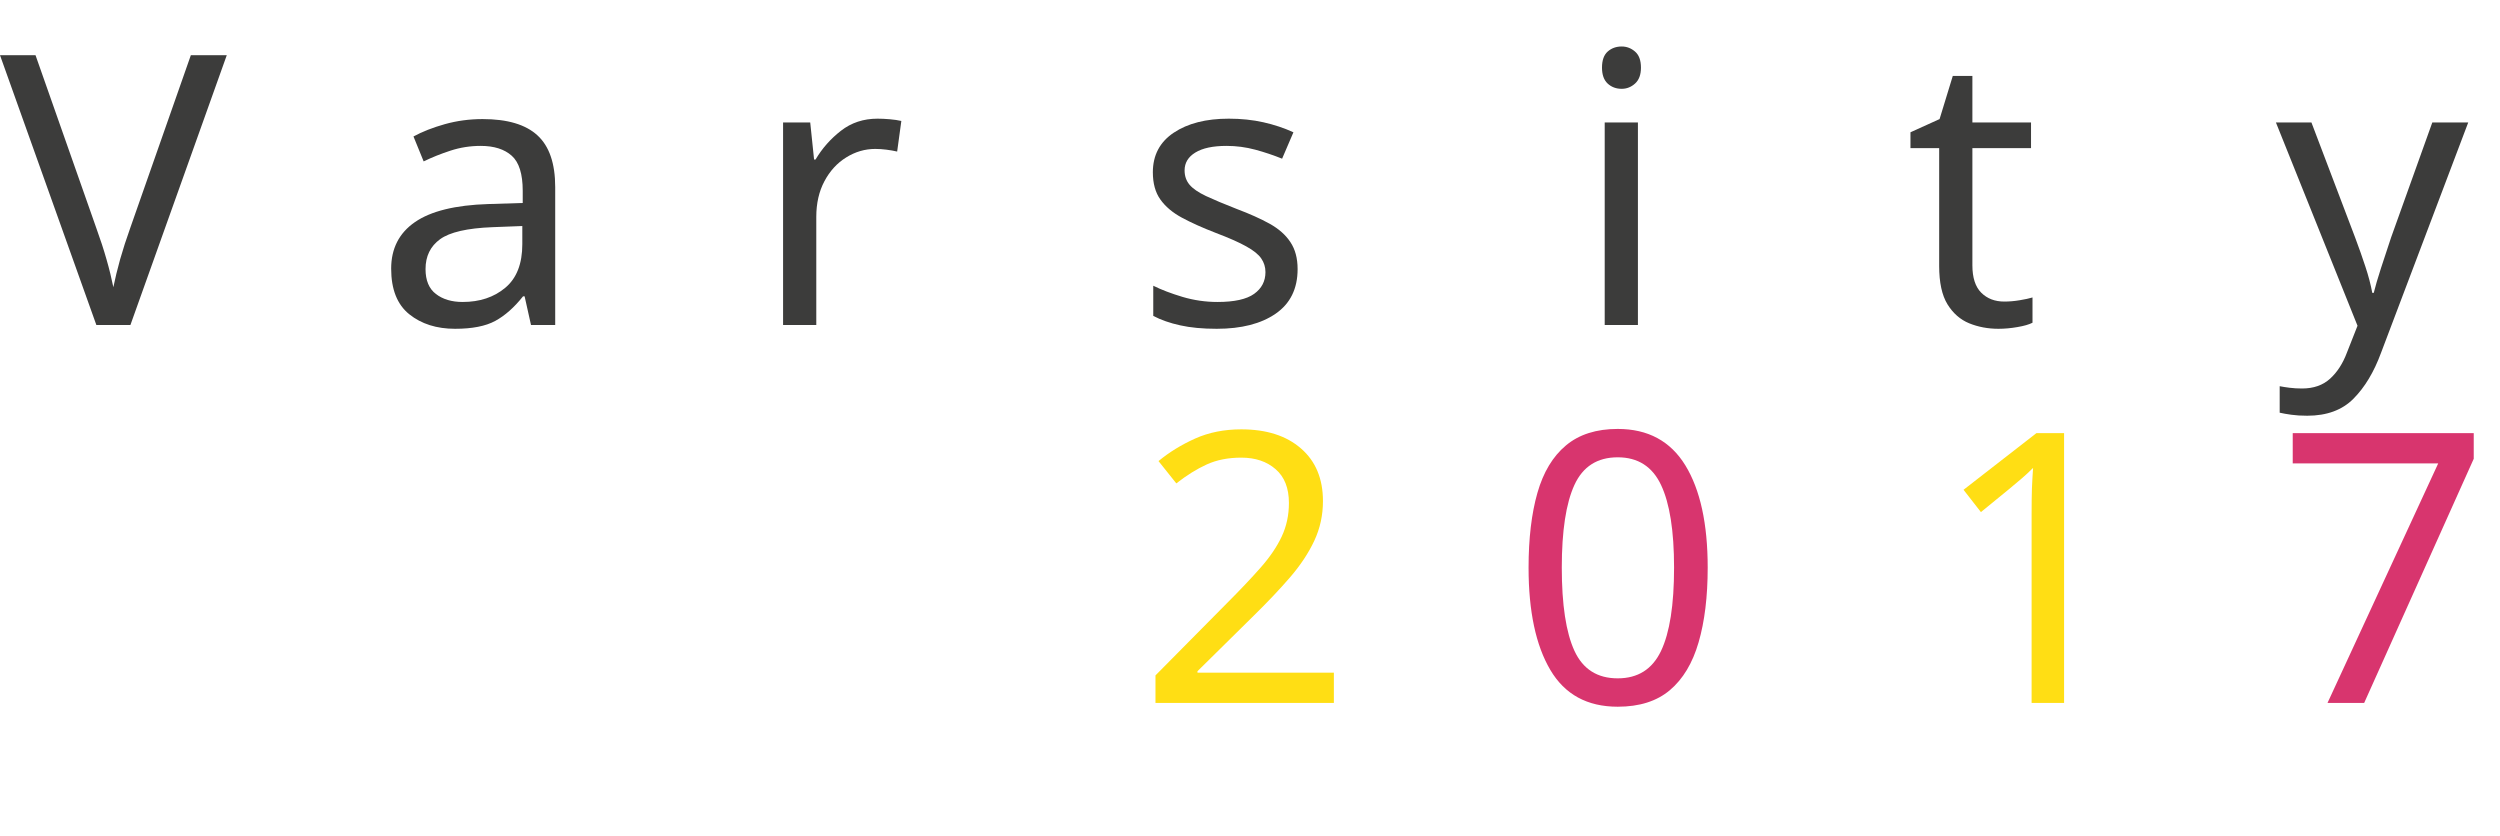
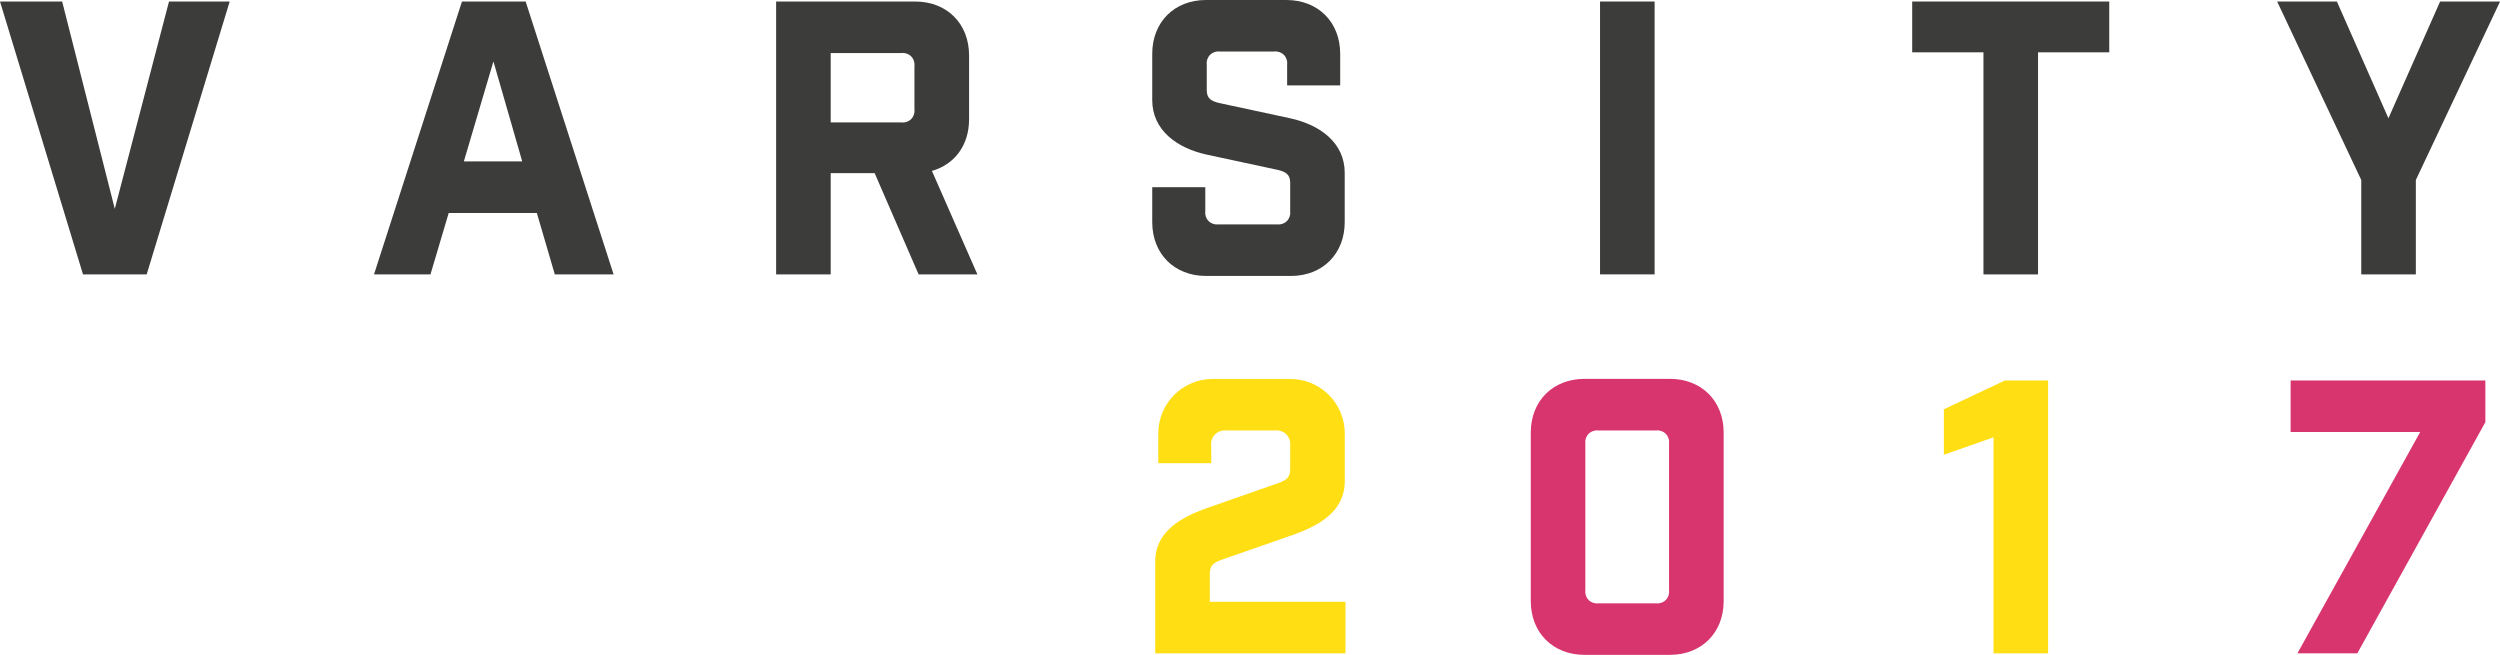
- <svg xmlns="http://www.w3.org/2000/svg" id="Layer_1" data-name="Layer 1" viewBox="0 0 476.28 159.12">
+ <svg xmlns="http://www.w3.org/2000/svg" id="Layer_1" data-name="Layer 1" viewBox="0 0 474.99 124.42">
  <defs>
-     <style>.cls-1,.cls-2,.cls-3,.cls-4,.cls-5,.cls-6{font-size:72px;font-family:IndustryInc-Base, Industry Inc;}.cls-1,.cls-2,.cls-3,.cls-4{fill:#3c3c3b;}.cls-1{letter-spacing:-0.02em;}.cls-3{letter-spacing:-0.02em;}.cls-4{letter-spacing:-0.02em;}.cls-5{fill:#ffde14;}.cls-6{fill:#d8356e;}</style>
+     <style>.cls-1{fill:#3c3c3b;}.cls-2{fill:#ffde14;}.cls-3{fill:#d8356e;}</style>
  </defs>
-   <text class="cls-1" transform="translate(0 61.92)">V</text>
-   <text class="cls-1" transform="translate(71.21 61.92)">a</text>
-   <text class="cls-2" transform="translate(143.06 61.92)">r</text>
-   <text class="cls-2" transform="translate(215.96 61.92)">s</text>
-   <text class="cls-2" transform="translate(299.59 61.92)">i</text>
-   <text class="cls-3" transform="translate(362.81 61.92)">t</text>
-   <text class="cls-4" transform="translate(433.51 61.92)">y</text>
-   <text class="cls-5" transform="translate(216.68 133.92)">2</text>
-   <text class="cls-6" transform="translate(287.68 133.92)">0</text>
-   <text class="cls-5" transform="translate(367.67 133.92)">1</text>
-   <text class="cls-6" transform="translate(433.62 133.92)">7</text>
+   <path class="cls-1" d="M27.87,52.13H15.77L0,.29H11.81l10,39.39L32.11.29H43.64Z" />
+   <path class="cls-1" d="M81.79,52.13H71.06L87.77.29h12.1l16.71,51.84H105.41L102,40.47H85.25Zm6.34-21.46H99.22l-5.47-19Z" />
+   <path class="cls-1" d="M174.53,52.13l-8.35-19.23h-8.35V52.13H147.46V.29h26.43c6,0,10.23,4.18,10.23,10.23V22.68c0,4.9-2.74,8.57-7.06,9.79l8.64,19.66Zm-.79-39.6a2.2,2.2,0,0,0-2.45-2.45H157.83V23.26h13.46a2.2,2.2,0,0,0,2.45-2.45Z" />
+   <path class="cls-1" d="M244.55,12.24a2.2,2.2,0,0,0-2.45-2.45H231.73a2.2,2.2,0,0,0-2.45,2.45v4.9c0,1.58.86,2.09,2.45,2.45l13.39,2.88c5.62,1.22,10.37,4.61,10.37,10.37V42.2c0,6-4.18,10.23-10.23,10.23H229.14c-6,0-10.22-4.18-10.22-10.23V35.57H229v4.61a2.2,2.2,0,0,0,2.45,2.45h11.23a2.2,2.2,0,0,0,2.45-2.45V34.71c0-1.58-.86-2.09-2.45-2.45l-13.39-2.88c-5.62-1.22-10.37-4.61-10.37-10.37V10.22c0-6,4.18-10.22,10.22-10.22h15.27c6,0,10.22,4.18,10.22,10.22v6H244.55Z" />
+   <path class="cls-1" d="M304,.29h10.37V52.13H304Z" />
+   <path class="cls-1" d="M387.22,9.94v42.2H376.85V9.94H363.31V.29h37.44V9.94Z" />
+   <path class="cls-1" d="M448.63,52.13V34.2L432.65.29H444l9.79,22.18L463.61.29H475L459,34.2V52.13Z" />
+   <path class="cls-2" d="M230.15,88H220.07V82.37A10.33,10.33,0,0,1,230.44,72h14.69A10.33,10.33,0,0,1,255.5,82.37v9.07c0,5.76-4.9,8.5-10.37,10.37l-12.39,4.32c-1.87.65-2.88,1-2.88,2.88v5.33h25.78v9.79H219.49V106.71c0-5.76,4.9-8.5,10.37-10.37L242.25,92c1.87-.65,2.88-1,2.88-2.88V84.67a2.59,2.59,0,0,0-2.88-2.88H233a2.59,2.59,0,0,0-2.88,2.88Z" />
+   <path class="cls-3" d="M301.07,124.42c-6,0-10.23-4.18-10.23-10.22v-32c0-6,4.18-10.22,10.23-10.22h16.2c6,0,10.22,4.18,10.22,10.22v32c0,6-4.18,10.22-10.22,10.22Zm.14-12.24a2.2,2.2,0,0,0,2.45,2.45h11a2.2,2.2,0,0,0,2.45-2.45V84.24a2.2,2.2,0,0,0-2.45-2.45h-11a2.2,2.2,0,0,0-2.45,2.45Z" />
+   <path class="cls-2" d="M378.76,83.09l-9.43,3.31V77.76l11.59-5.47h8.21v51.84H378.76Z" />
+   <path class="cls-3" d="M447.88,124.13H436.5l23.33-42.05H435.21V72.29h37v7.92Z" />
</svg>
